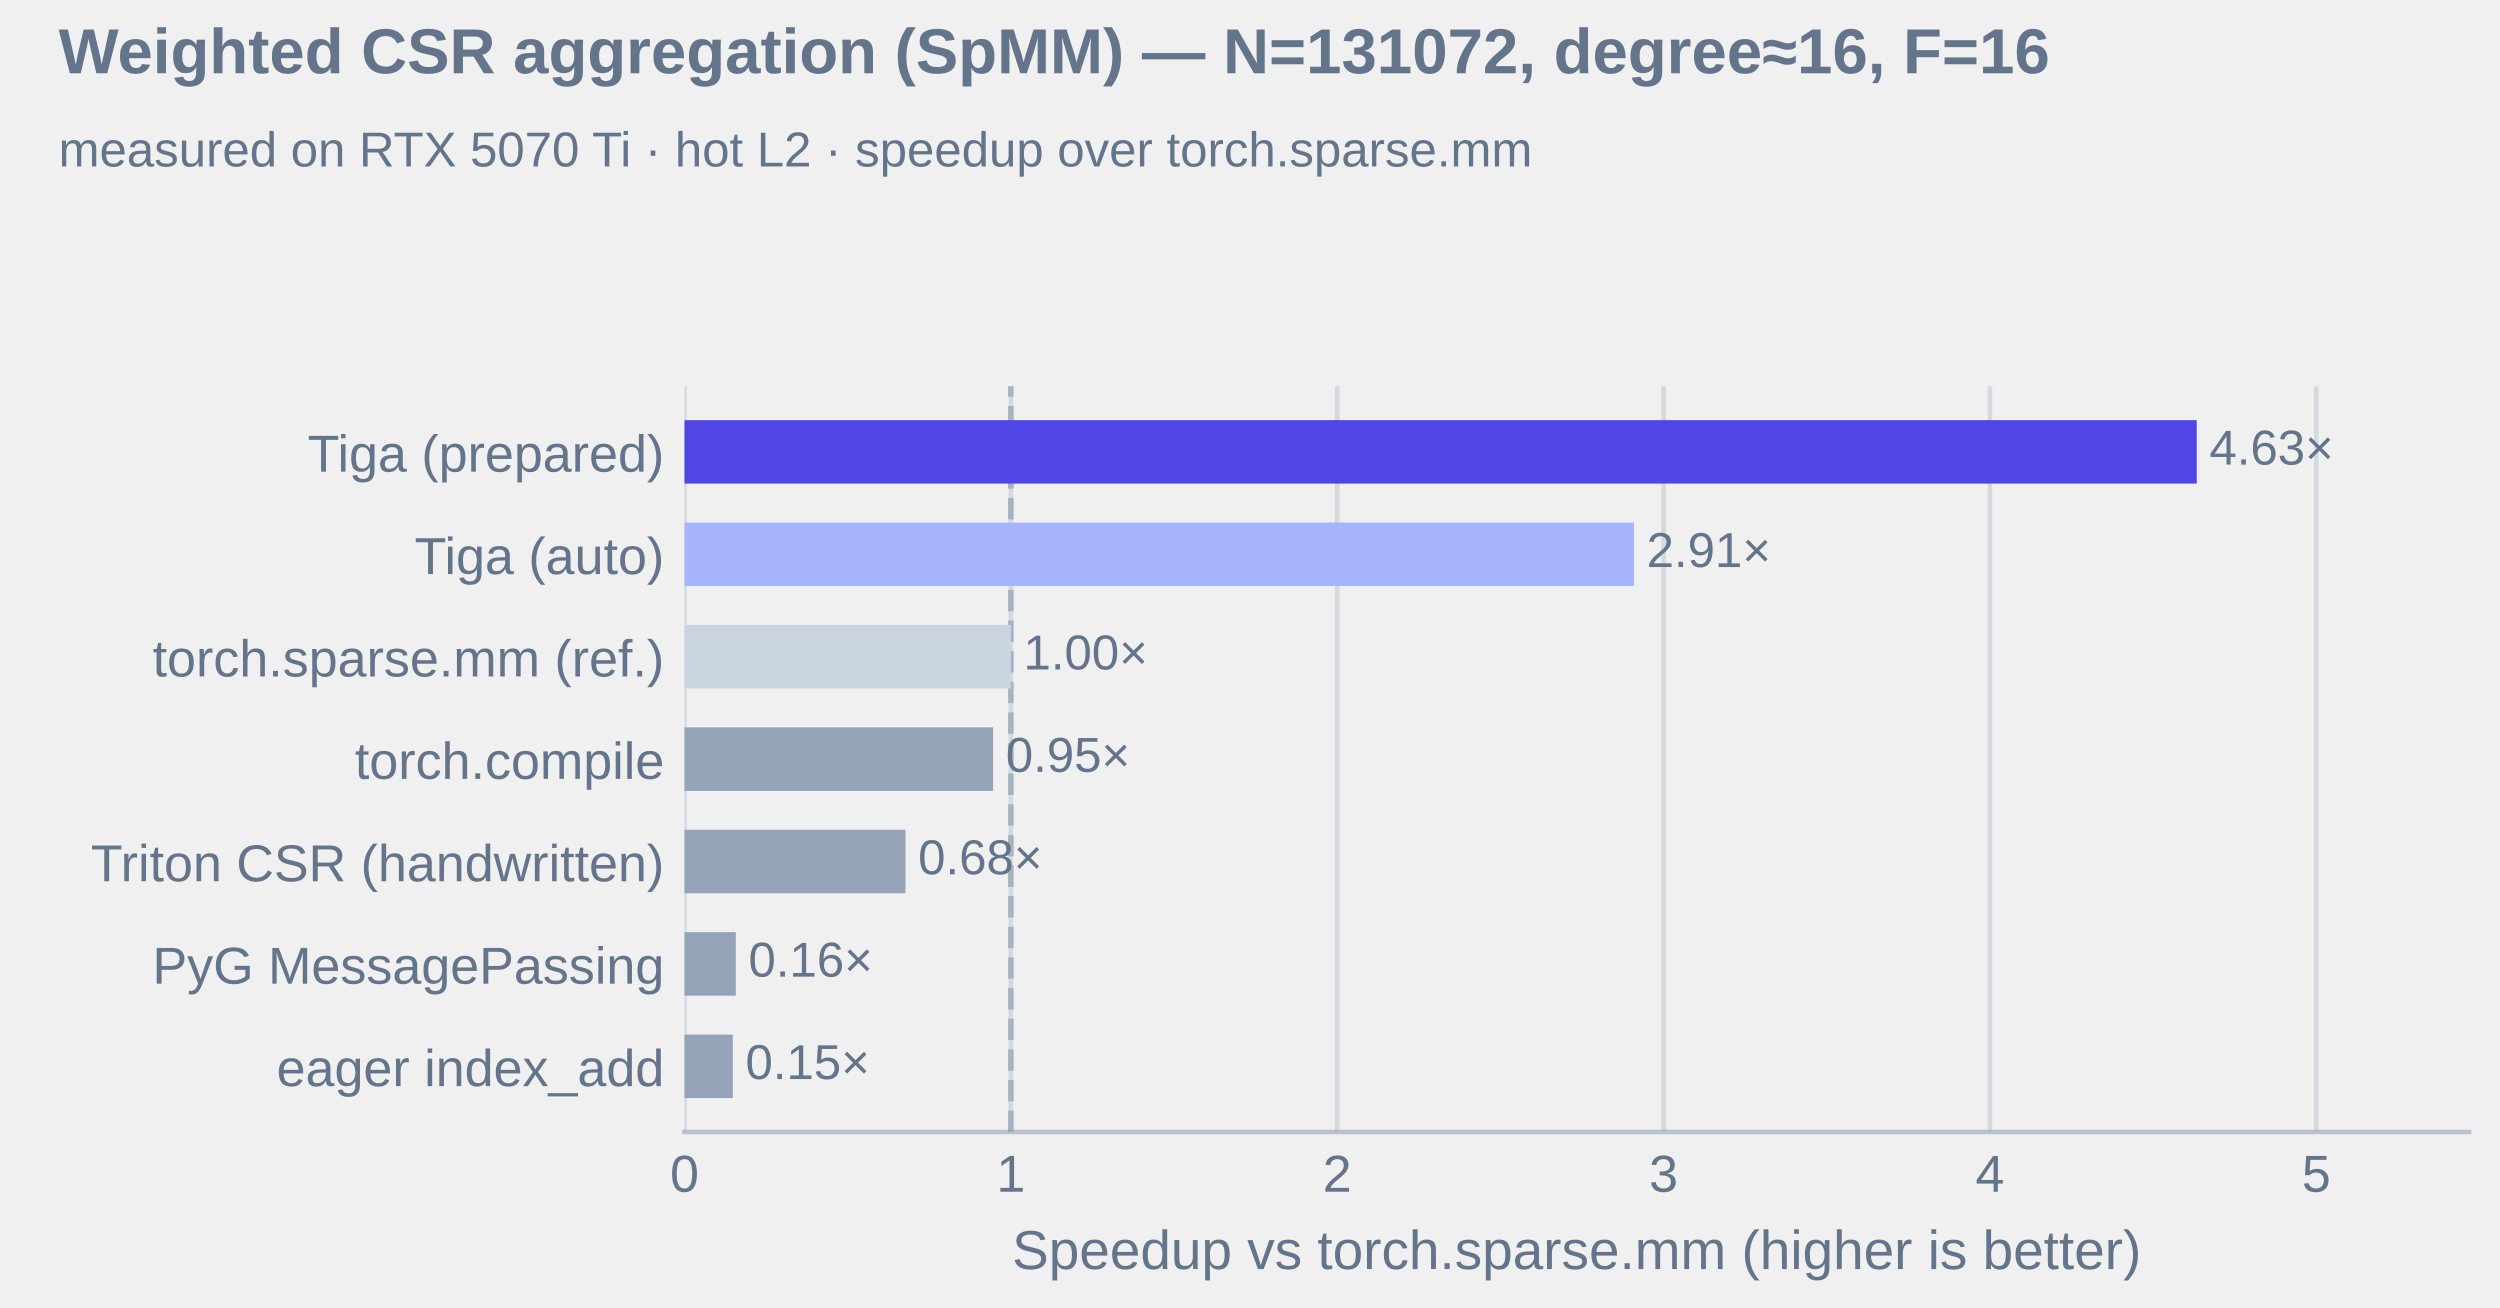
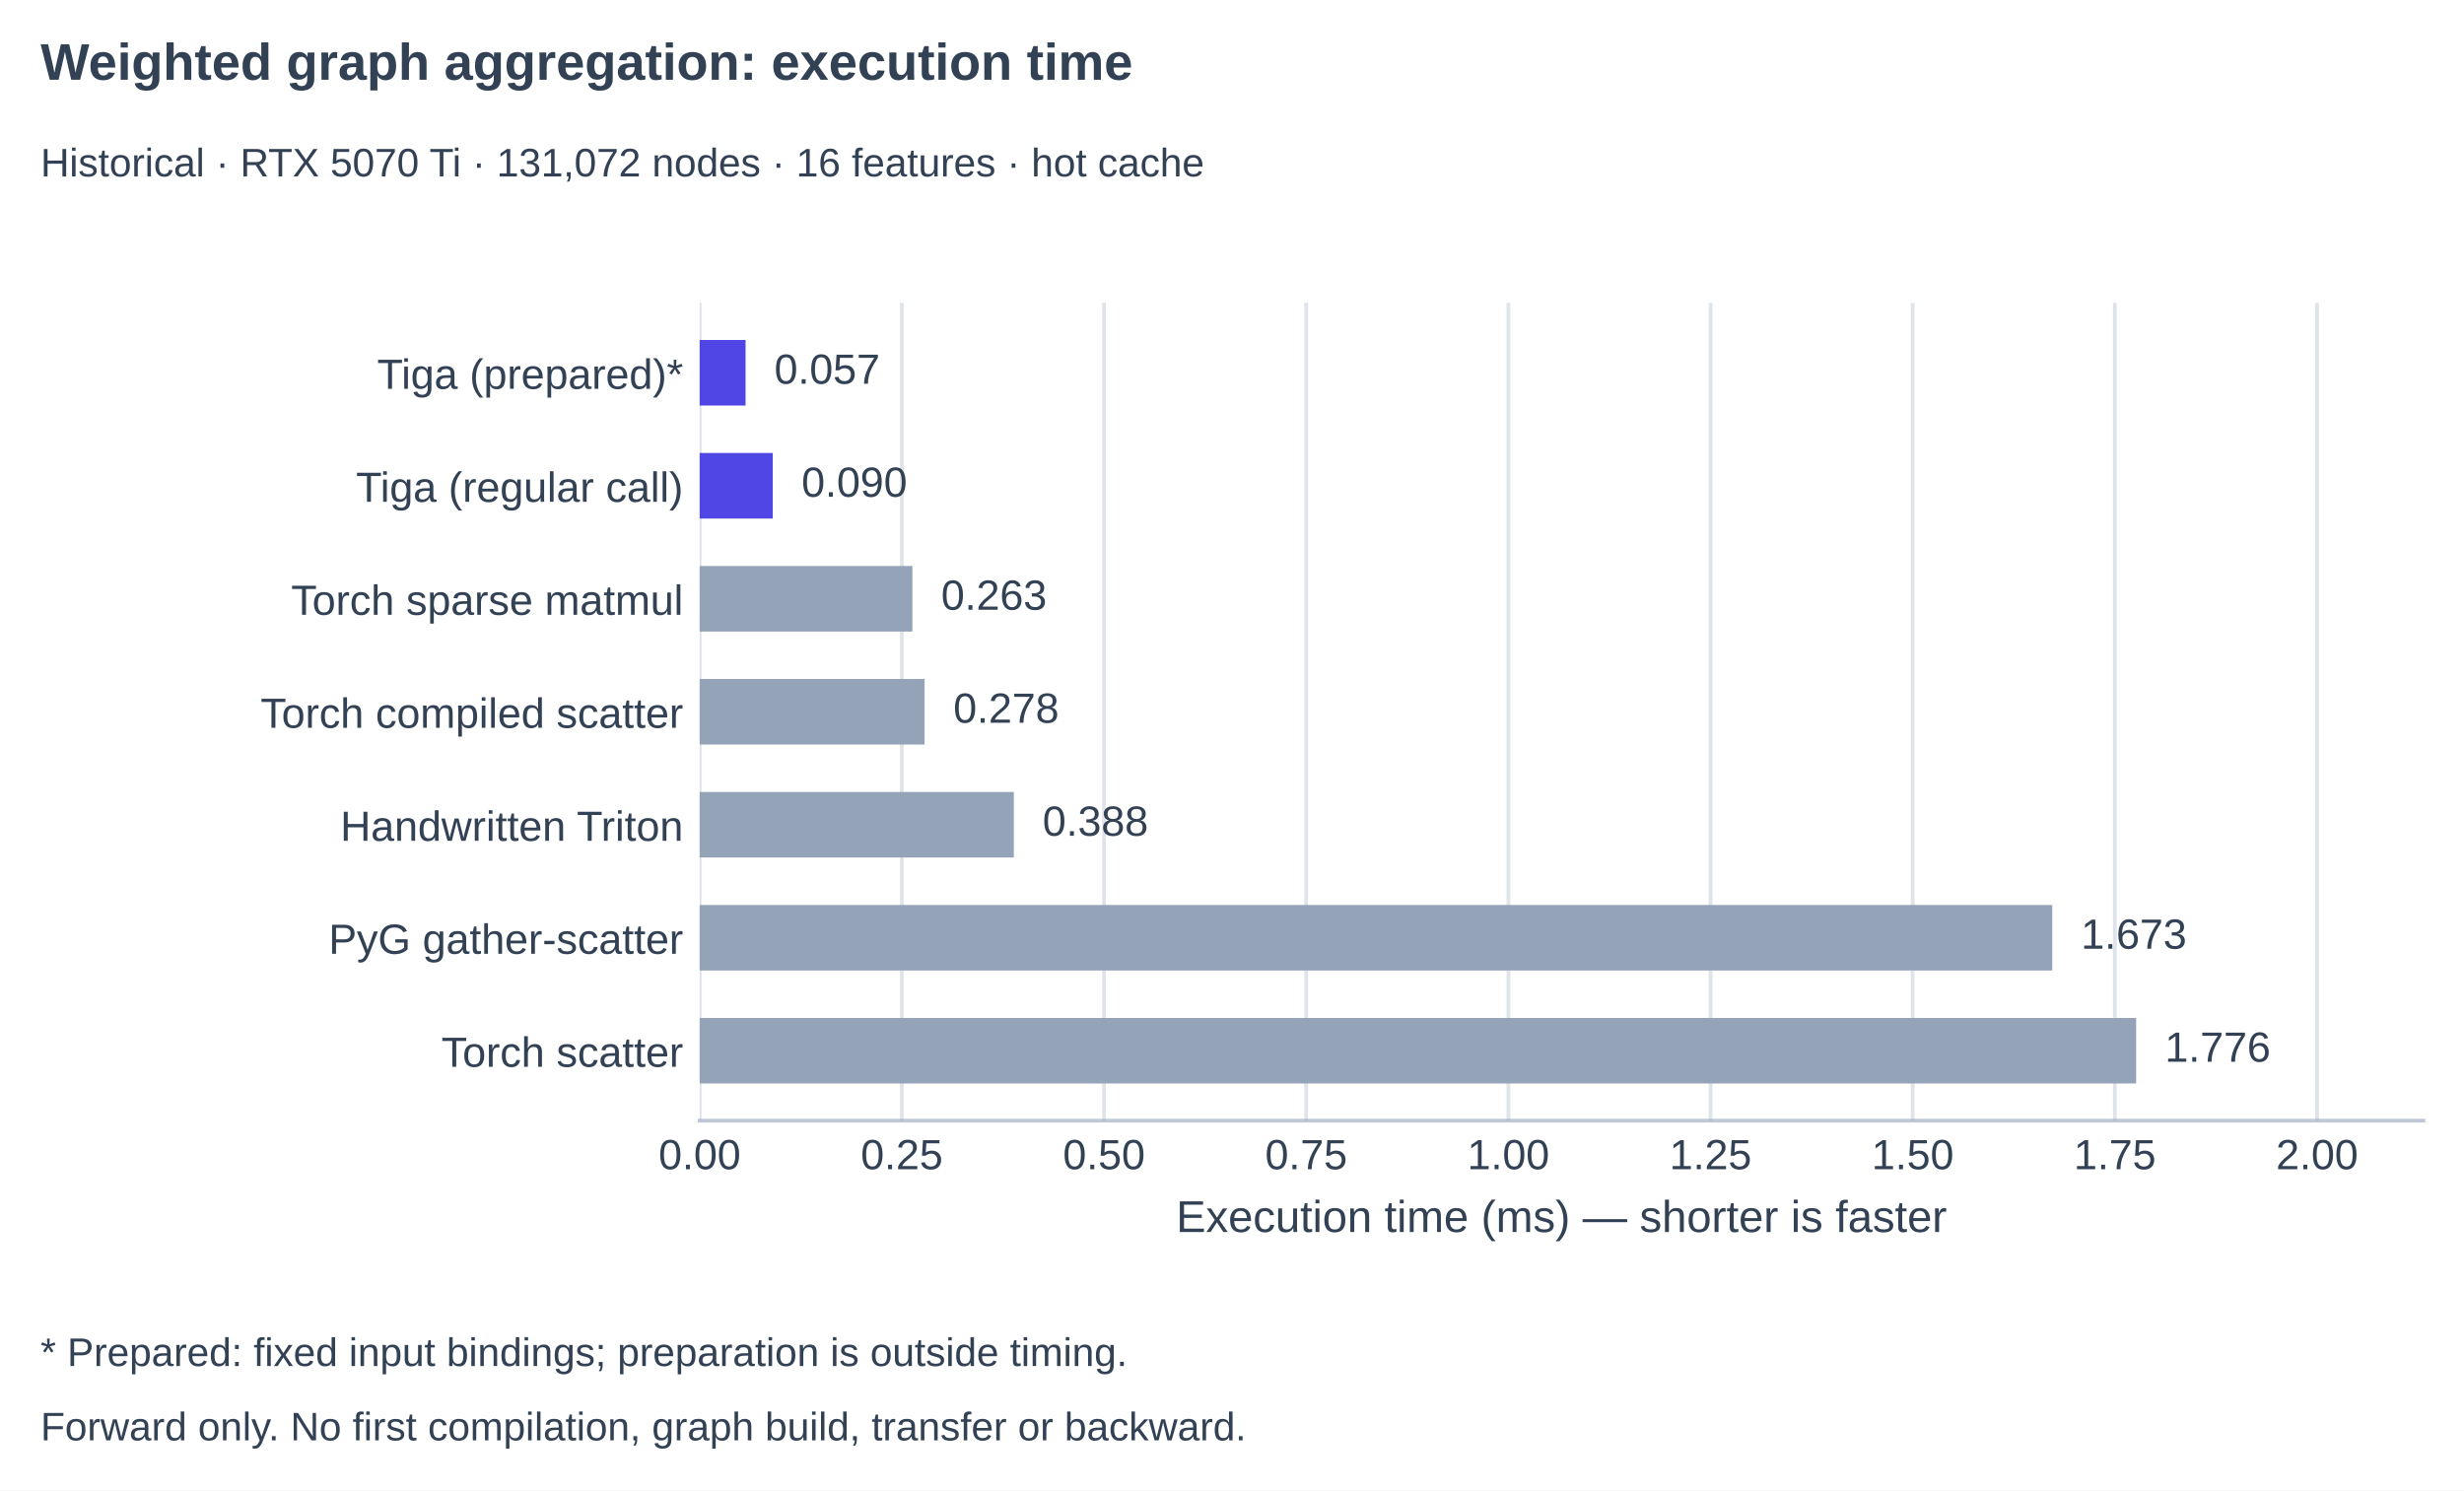
- <svg xmlns="http://www.w3.org/2000/svg" width="432.532pt" height="226.167pt" viewBox="0 0 432.532 226.167" version="1.1">
+ <svg xmlns="http://www.w3.org/2000/svg" width="524.88pt" height="317.552pt" viewBox="0 0 524.88 317.552" version="1.1">
  <defs>
    <style type="text/css">*{stroke-linejoin: round; stroke-linecap: butt}</style>
  </defs>
  <g id="figure_1">
    <g id="patch_1">
-       <path d="M 0 226.167  L 432.532 226.167  L 432.532 0  L 0 0  L 0 226.167  z " style="fill: none" />
+       <path d="M 0 317.552 L 524.88 317.552 L 524.88 0 L 0 0 z " style="fill: #ffffff" />
    </g>
    <g id="axes_1">
      <g id="patch_2">
-         <path d="M 118.423 195.846  L 427.159 195.846  L 427.159 66.822  L 118.423 66.822  L 118.423 195.846  z " style="fill: none" />
+         <path d="M 149.04 238.758 L 516.24 238.758 L 516.24 64.518 L 149.04 64.518 z " style="fill: #ffffff" />
      </g>
      <g id="matplotlib.axis_1">
        <g id="xtick_1">
          <g id="line2d_1">
-             <path d="M 118.423 195.846  L 118.423 66.822  " clip-path="url(#pbcc402a92e)" style="fill: none; stroke: #94a3b8; stroke-opacity: 0.3; stroke-width: 0.8; stroke-linecap: square" />
+             <path d="M 149.04 238.758 L 149.04 64.518 " clip-path="url(#p37970c09ad)" style="fill: none; stroke: #94a3b8; stroke-opacity: 0.3; stroke-width: 0.8; stroke-linecap: square" />
          </g>
          <g id="line2d_2" />
          <g id="text_1">
-             <text style="font-size: 9px; font-family: 'Arial', 'Helvetica Neue', 'Helvetica', 'Liberation Sans', 'DejaVu Sans', sans-serif; text-anchor: middle; fill: #64748b" x="118.423" y="206.184" transform="rotate(-0 118.423 206.1842)">0</text>
+             <text style="font-size: 9px; font-family: 'Arial', 'Helvetica Neue', 'Helvetica', 'Liberation Sans', 'DejaVu Sans', sans-serif; text-anchor: middle; fill: #334155" x="149.04" y="249.096" transform="rotate(-0 149.04 249.0962)">0.00</text>
          </g>
        </g>
        <g id="xtick_2">
          <g id="line2d_3">
-             <path d="M 174.889 195.846  L 174.889 66.822  " clip-path="url(#pbcc402a92e)" style="fill: none; stroke: #94a3b8; stroke-opacity: 0.3; stroke-width: 0.8; stroke-linecap: square" />
+             <path d="M 192.108 238.758 L 192.108 64.518 " clip-path="url(#p37970c09ad)" style="fill: none; stroke: #94a3b8; stroke-opacity: 0.3; stroke-width: 0.8; stroke-linecap: square" />
          </g>
          <g id="line2d_4" />
          <g id="text_2">
-             <text style="font-size: 9px; font-family: 'Arial', 'Helvetica Neue', 'Helvetica', 'Liberation Sans', 'DejaVu Sans', sans-serif; text-anchor: middle; fill: #64748b" x="174.889" y="206.184" transform="rotate(-0 174.889 206.1842)">1</text>
+             <text style="font-size: 9px; font-family: 'Arial', 'Helvetica Neue', 'Helvetica', 'Liberation Sans', 'DejaVu Sans', sans-serif; text-anchor: middle; fill: #334155" x="192.108" y="249.096" transform="rotate(-0 192.1077 249.0962)">0.25</text>
          </g>
        </g>
        <g id="xtick_3">
          <g id="line2d_5">
-             <path d="M 231.355 195.846  L 231.355 66.822  " clip-path="url(#pbcc402a92e)" style="fill: none; stroke: #94a3b8; stroke-opacity: 0.3; stroke-width: 0.8; stroke-linecap: square" />
+             <path d="M 235.175 238.758 L 235.175 64.518 " clip-path="url(#p37970c09ad)" style="fill: none; stroke: #94a3b8; stroke-opacity: 0.3; stroke-width: 0.8; stroke-linecap: square" />
          </g>
          <g id="line2d_6" />
          <g id="text_3">
-             <text style="font-size: 9px; font-family: 'Arial', 'Helvetica Neue', 'Helvetica', 'Liberation Sans', 'DejaVu Sans', sans-serif; text-anchor: middle; fill: #64748b" x="231.355" y="206.184" transform="rotate(-0 231.355 206.1842)">2</text>
+             <text style="font-size: 9px; font-family: 'Arial', 'Helvetica Neue', 'Helvetica', 'Liberation Sans', 'DejaVu Sans', sans-serif; text-anchor: middle; fill: #334155" x="235.175" y="249.096" transform="rotate(-0 235.1755 249.0962)">0.50</text>
          </g>
        </g>
        <g id="xtick_4">
          <g id="line2d_7">
-             <path d="M 287.821 195.846  L 287.821 66.822  " clip-path="url(#pbcc402a92e)" style="fill: none; stroke: #94a3b8; stroke-opacity: 0.3; stroke-width: 0.8; stroke-linecap: square" />
+             <path d="M 278.243 238.758 L 278.243 64.518 " clip-path="url(#p37970c09ad)" style="fill: none; stroke: #94a3b8; stroke-opacity: 0.3; stroke-width: 0.8; stroke-linecap: square" />
          </g>
          <g id="line2d_8" />
          <g id="text_4">
-             <text style="font-size: 9px; font-family: 'Arial', 'Helvetica Neue', 'Helvetica', 'Liberation Sans', 'DejaVu Sans', sans-serif; text-anchor: middle; fill: #64748b" x="287.821" y="206.184" transform="rotate(-0 287.821 206.1842)">3</text>
+             <text style="font-size: 9px; font-family: 'Arial', 'Helvetica Neue', 'Helvetica', 'Liberation Sans', 'DejaVu Sans', sans-serif; text-anchor: middle; fill: #334155" x="278.243" y="249.096" transform="rotate(-0 278.2432 249.0962)">0.75</text>
          </g>
        </g>
        <g id="xtick_5">
          <g id="line2d_9">
-             <path d="M 344.287 195.846  L 344.287 66.822  " clip-path="url(#pbcc402a92e)" style="fill: none; stroke: #94a3b8; stroke-opacity: 0.3; stroke-width: 0.8; stroke-linecap: square" />
+             <path d="M 321.311 238.758 L 321.311 64.518 " clip-path="url(#p37970c09ad)" style="fill: none; stroke: #94a3b8; stroke-opacity: 0.3; stroke-width: 0.8; stroke-linecap: square" />
          </g>
          <g id="line2d_10" />
          <g id="text_5">
-             <text style="font-size: 9px; font-family: 'Arial', 'Helvetica Neue', 'Helvetica', 'Liberation Sans', 'DejaVu Sans', sans-serif; text-anchor: middle; fill: #64748b" x="344.287" y="206.184" transform="rotate(-0 344.287 206.1842)">4</text>
+             <text style="font-size: 9px; font-family: 'Arial', 'Helvetica Neue', 'Helvetica', 'Liberation Sans', 'DejaVu Sans', sans-serif; text-anchor: middle; fill: #334155" x="321.311" y="249.096" transform="rotate(-0 321.3109 249.0962)">1.00</text>
          </g>
        </g>
        <g id="xtick_6">
          <g id="line2d_11">
-             <path d="M 400.753 195.846  L 400.753 66.822  " clip-path="url(#pbcc402a92e)" style="fill: none; stroke: #94a3b8; stroke-opacity: 0.3; stroke-width: 0.8; stroke-linecap: square" />
+             <path d="M 364.379 238.758 L 364.379 64.518 " clip-path="url(#p37970c09ad)" style="fill: none; stroke: #94a3b8; stroke-opacity: 0.3; stroke-width: 0.8; stroke-linecap: square" />
          </g>
          <g id="line2d_12" />
          <g id="text_6">
-             <text style="font-size: 9px; font-family: 'Arial', 'Helvetica Neue', 'Helvetica', 'Liberation Sans', 'DejaVu Sans', sans-serif; text-anchor: middle; fill: #64748b" x="400.753" y="206.184" transform="rotate(-0 400.753 206.1842)">5</text>
-           </g>
-         </g>
-         <g id="text_7">
-           <text style="font-size: 9.5px; font-family: 'Arial', 'Helvetica Neue', 'Helvetica', 'Liberation Sans', 'DejaVu Sans', sans-serif; text-anchor: middle; fill: #64748b" x="272.791" y="219.565" transform="rotate(-0 272.791 219.5648)">Speedup vs torch.sparse.mm  (higher is better)</text>
+             <text style="font-size: 9px; font-family: 'Arial', 'Helvetica Neue', 'Helvetica', 'Liberation Sans', 'DejaVu Sans', sans-serif; text-anchor: middle; fill: #334155" x="364.379" y="249.096" transform="rotate(-0 364.3786 249.0962)">1.25</text>
+           </g>
+         </g>
+         <g id="xtick_7">
+           <g id="line2d_13">
+             <path d="M 407.446 238.758 L 407.446 64.518 " clip-path="url(#p37970c09ad)" style="fill: none; stroke: #94a3b8; stroke-opacity: 0.3; stroke-width: 0.8; stroke-linecap: square" />
+           </g>
+           <g id="line2d_14" />
+           <g id="text_7">
+             <text style="font-size: 9px; font-family: 'Arial', 'Helvetica Neue', 'Helvetica', 'Liberation Sans', 'DejaVu Sans', sans-serif; text-anchor: middle; fill: #334155" x="407.446" y="249.096" transform="rotate(-0 407.4464 249.0962)">1.50</text>
+           </g>
+         </g>
+         <g id="xtick_8">
+           <g id="line2d_15">
+             <path d="M 450.514 238.758 L 450.514 64.518 " clip-path="url(#p37970c09ad)" style="fill: none; stroke: #94a3b8; stroke-opacity: 0.3; stroke-width: 0.8; stroke-linecap: square" />
+           </g>
+           <g id="line2d_16" />
+           <g id="text_8">
+             <text style="font-size: 9px; font-family: 'Arial', 'Helvetica Neue', 'Helvetica', 'Liberation Sans', 'DejaVu Sans', sans-serif; text-anchor: middle; fill: #334155" x="450.514" y="249.096" transform="rotate(-0 450.5141 249.0962)">1.75</text>
+           </g>
+         </g>
+         <g id="xtick_9">
+           <g id="line2d_17">
+             <path d="M 493.582 238.758 L 493.582 64.518 " clip-path="url(#p37970c09ad)" style="fill: none; stroke: #94a3b8; stroke-opacity: 0.3; stroke-width: 0.8; stroke-linecap: square" />
+           </g>
+           <g id="line2d_18" />
+           <g id="text_9">
+             <text style="font-size: 9px; font-family: 'Arial', 'Helvetica Neue', 'Helvetica', 'Liberation Sans', 'DejaVu Sans', sans-serif; text-anchor: middle; fill: #334155" x="493.582" y="249.096" transform="rotate(-0 493.5818 249.0962)">2.00</text>
+           </g>
+         </g>
+         <g id="text_10">
+           <text style="font-size: 9.5px; font-family: 'Arial', 'Helvetica Neue', 'Helvetica', 'Liberation Sans', 'DejaVu Sans', sans-serif; text-anchor: middle; fill: #334155" x="332.64" y="262.477" transform="rotate(-0 332.64 262.4768)">Execution time (ms) — shorter is faster</text>
        </g>
      </g>
      <g id="matplotlib.axis_2">
        <g id="ytick_1">
-           <g id="line2d_13" />
-           <g id="text_8">
-             <text style="font-size: 9px; font-family: 'Arial', 'Helvetica Neue', 'Helvetica', 'Liberation Sans', 'DejaVu Sans', sans-serif; text-anchor: end; fill: #64748b" x="114.923" y="187.908" transform="rotate(-0 114.923 187.9082)">eager index_add</text>
+           <g id="line2d_19" />
+           <g id="text_11">
+             <text style="font-size: 9px; font-family: 'Arial', 'Helvetica Neue', 'Helvetica', 'Liberation Sans', 'DejaVu Sans', sans-serif; text-anchor: end; fill: #334155" x="145.54" y="82.839" transform="rotate(-0 145.54 82.83873)">Tiga (prepared)*</text>
          </g>
        </g>
        <g id="ytick_2">
-           <g id="line2d_14" />
-           <g id="text_9">
-             <text style="font-size: 9px; font-family: 'Arial', 'Helvetica Neue', 'Helvetica', 'Liberation Sans', 'DejaVu Sans', sans-serif; text-anchor: end; fill: #64748b" x="114.923" y="170.19" transform="rotate(-0 114.923 170.19)">PyG MessagePassing</text>
+           <g id="line2d_20" />
+           <g id="text_12">
+             <text style="font-size: 9px; font-family: 'Arial', 'Helvetica Neue', 'Helvetica', 'Liberation Sans', 'DejaVu Sans', sans-serif; text-anchor: end; fill: #334155" x="145.54" y="106.912" transform="rotate(-0 145.54 106.9117)">Tiga (regular call)</text>
          </g>
        </g>
        <g id="ytick_3">
-           <g id="line2d_15" />
-           <g id="text_10">
-             <text style="font-size: 9px; font-family: 'Arial', 'Helvetica Neue', 'Helvetica', 'Liberation Sans', 'DejaVu Sans', sans-serif; text-anchor: end; fill: #64748b" x="114.923" y="152.472" transform="rotate(-0 114.923 152.4718)">Triton CSR (handwritten)</text>
+           <g id="line2d_21" />
+           <g id="text_13">
+             <text style="font-size: 9px; font-family: 'Arial', 'Helvetica Neue', 'Helvetica', 'Liberation Sans', 'DejaVu Sans', sans-serif; text-anchor: end; fill: #334155" x="145.54" y="130.985" transform="rotate(-0 145.54 130.9846)">Torch sparse matmul</text>
          </g>
        </g>
        <g id="ytick_4">
-           <g id="line2d_16" />
-           <g id="text_11">
-             <text style="font-size: 9px; font-family: 'Arial', 'Helvetica Neue', 'Helvetica', 'Liberation Sans', 'DejaVu Sans', sans-serif; text-anchor: end; fill: #64748b" x="114.923" y="134.754" transform="rotate(-0 114.923 134.7536)">torch.compile</text>
+           <g id="line2d_22" />
+           <g id="text_14">
+             <text style="font-size: 9px; font-family: 'Arial', 'Helvetica Neue', 'Helvetica', 'Liberation Sans', 'DejaVu Sans', sans-serif; text-anchor: end; fill: #334155" x="145.54" y="155.058" transform="rotate(-0 145.54 155.0576)">Torch compiled scatter</text>
          </g>
        </g>
        <g id="ytick_5">
-           <g id="line2d_17" />
-           <g id="text_12">
-             <text style="font-size: 9px; font-family: 'Arial', 'Helvetica Neue', 'Helvetica', 'Liberation Sans', 'DejaVu Sans', sans-serif; text-anchor: end; fill: #64748b" x="114.923" y="117.035" transform="rotate(-0 114.923 117.0354)">torch.sparse.mm (ref.)</text>
+           <g id="line2d_23" />
+           <g id="text_15">
+             <text style="font-size: 9px; font-family: 'Arial', 'Helvetica Neue', 'Helvetica', 'Liberation Sans', 'DejaVu Sans', sans-serif; text-anchor: end; fill: #334155" x="145.54" y="179.131" transform="rotate(-0 145.54 179.1305)">Handwritten Triton</text>
          </g>
        </g>
        <g id="ytick_6">
-           <g id="line2d_18" />
-           <g id="text_13">
-             <text style="font-size: 9px; font-family: 'Arial', 'Helvetica Neue', 'Helvetica', 'Liberation Sans', 'DejaVu Sans', sans-serif; text-anchor: end; fill: #64748b" x="114.923" y="99.317" transform="rotate(-0 114.923 99.31716)">Tiga (auto)</text>
+           <g id="line2d_24" />
+           <g id="text_16">
+             <text style="font-size: 9px; font-family: 'Arial', 'Helvetica Neue', 'Helvetica', 'Liberation Sans', 'DejaVu Sans', sans-serif; text-anchor: end; fill: #334155" x="145.54" y="203.203" transform="rotate(-0 145.54 203.2035)">PyG gather-scatter</text>
          </g>
        </g>
        <g id="ytick_7">
-           <g id="line2d_19" />
-           <g id="text_14">
-             <text style="font-size: 9px; font-family: 'Arial', 'Helvetica Neue', 'Helvetica', 'Liberation Sans', 'DejaVu Sans', sans-serif; text-anchor: end; fill: #64748b" x="114.923" y="81.599" transform="rotate(-0 114.923 81.59895)">Tiga (prepared)</text>
-           </g>
-         </g>
-       </g>
-       <g id="line2d_20">
-         <path d="M 174.889 195.846  L 174.889 66.822  " clip-path="url(#pbcc402a92e)" style="fill: none; stroke-dasharray: 3.7,1.6; stroke-dashoffset: 0; stroke: #94a3b8; stroke-opacity: 0.7" />
+           <g id="line2d_25" />
+           <g id="text_17">
+             <text style="font-size: 9px; font-family: 'Arial', 'Helvetica Neue', 'Helvetica', 'Liberation Sans', 'DejaVu Sans', sans-serif; text-anchor: end; fill: #334155" x="145.54" y="227.276" transform="rotate(-0 145.54 227.2764)">Torch scatter</text>
+           </g>
+         </g>
      </g>
      <g id="patch_3">
-         <path d="M 118.423 195.846  L 427.159 195.846  " style="fill: none; opacity: 0.6; stroke: #94a3b8; stroke-width: 0.8; stroke-linejoin: miter; stroke-linecap: square" />
+         <path d="M 149.04 238.758 L 516.24 238.758 " style="fill: none; opacity: 0.6; stroke: #94a3b8; stroke-width: 0.8; stroke-linejoin: miter; stroke-linecap: square" />
      </g>
      <g id="patch_4">
-         <path d="M 118.423 189.982  L 126.785 189.982  L 126.785 178.996  L 118.423 178.996  z " clip-path="url(#pbcc402a92e)" style="fill: #94a3b8" />
+         <path d="M 149.04 72.438 L 158.819 72.438 L 158.819 86.401 L 149.04 86.401 z " clip-path="url(#p37970c09ad)" style="fill: #4f46e5" />
      </g>
      <g id="patch_5">
-         <path d="M 118.423 172.263  L 127.303 172.263  L 127.303 161.278  L 118.423 161.278  z " clip-path="url(#pbcc402a92e)" style="fill: #94a3b8" />
+         <path d="M 149.04 96.511 L 164.616 96.511 L 164.616 110.474 L 149.04 110.474 z " clip-path="url(#p37970c09ad)" style="fill: #4f46e5" />
      </g>
      <g id="patch_6">
-         <path d="M 118.423 154.545  L 156.656 154.545  L 156.656 143.56  L 118.423 143.56  z " clip-path="url(#pbcc402a92e)" style="fill: #94a3b8" />
+         <path d="M 149.04 120.584 L 194.354 120.584 L 194.354 134.546 L 149.04 134.546 z " clip-path="url(#p37970c09ad)" style="fill: #94a3b8" />
      </g>
      <g id="patch_7">
-         <path d="M 118.423 136.827  L 171.826 136.827  L 171.826 125.842  L 118.423 125.842  z " clip-path="url(#pbcc402a92e)" style="fill: #94a3b8" />
+         <path d="M 149.04 144.657 L 196.953 144.657 L 196.953 158.619 L 149.04 158.619 z " clip-path="url(#p37970c09ad)" style="fill: #94a3b8" />
      </g>
      <g id="patch_8">
-         <path d="M 118.423 119.109  L 174.889 119.109  L 174.889 108.123  L 118.423 108.123  z " clip-path="url(#pbcc402a92e)" style="fill: #cbd5e1" />
+         <path d="M 149.04 168.73 L 215.964 168.73 L 215.964 182.692 L 149.04 182.692 z " clip-path="url(#p37970c09ad)" style="fill: #94a3b8" />
      </g>
      <g id="patch_9">
-         <path d="M 118.423 101.391  L 282.695 101.391  L 282.695 90.405  L 118.423 90.405  z " clip-path="url(#pbcc402a92e)" style="fill: #a5b4fc" />
+         <path d="M 149.04 192.803 L 437.171 192.803 L 437.171 206.765 L 149.04 206.765 z " clip-path="url(#p37970c09ad)" style="fill: #94a3b8" />
      </g>
      <g id="patch_10">
-         <path d="M 118.423 83.672  L 380.064 83.672  L 380.064 72.687  L 118.423 72.687  z " clip-path="url(#pbcc402a92e)" style="fill: #4f46e5" />
-       </g>
-       <g id="text_15">
-         <text style="font-size: 8.5px; font-family: 'Arial', 'Helvetica Neue', 'Helvetica', 'Liberation Sans', 'DejaVu Sans', sans-serif; text-anchor: start; fill: #64748b" x="128.983" y="186.697" transform="rotate(-0 128.9825 186.6969)">0.15×</text>
-       </g>
-       <g id="text_16">
-         <text style="font-size: 8.5px; font-family: 'Arial', 'Helvetica Neue', 'Helvetica', 'Liberation Sans', 'DejaVu Sans', sans-serif; text-anchor: start; fill: #64748b" x="129.501" y="168.979" transform="rotate(-0 129.5011 168.9787)">0.16×</text>
-       </g>
-       <g id="text_17">
-         <text style="font-size: 8.5px; font-family: 'Arial', 'Helvetica Neue', 'Helvetica', 'Liberation Sans', 'DejaVu Sans', sans-serif; text-anchor: start; fill: #64748b" x="158.854" y="151.26" transform="rotate(-0 158.8539 151.2605)">0.68×</text>
+         <path d="M 149.04 216.876 L 455.04 216.876 L 455.04 230.838 L 149.04 230.838 z " clip-path="url(#p37970c09ad)" style="fill: #94a3b8" />
      </g>
      <g id="text_18">
-         <text style="font-size: 8.5px; font-family: 'Arial', 'Helvetica Neue', 'Helvetica', 'Liberation Sans', 'DejaVu Sans', sans-serif; text-anchor: start; fill: #64748b" x="174.024" y="133.542" transform="rotate(-0 174.0236 133.5423)">0.95×</text>
+         <text style="font-size: 9px; font-family: 'Arial', 'Helvetica Neue', 'Helvetica', 'Liberation Sans', 'DejaVu Sans', sans-serif; text-anchor: start; fill: #334155" x="164.939" y="81.757" transform="rotate(-0 164.9395 81.75733)">0.057</text>
      </g>
      <g id="text_19">
-         <text style="font-size: 8.5px; font-family: 'Arial', 'Helvetica Neue', 'Helvetica', 'Liberation Sans', 'DejaVu Sans', sans-serif; text-anchor: start; fill: #64748b" x="177.087" y="115.824" transform="rotate(-0 177.0868 115.8241)">1.00×</text>
+         <text style="font-size: 9px; font-family: 'Arial', 'Helvetica Neue', 'Helvetica', 'Liberation Sans', 'DejaVu Sans', sans-serif; text-anchor: start; fill: #334155" x="170.736" y="105.83" transform="rotate(-0 170.736 105.8303)">0.090</text>
      </g>
      <g id="text_20">
-         <text style="font-size: 8.5px; font-family: 'Arial', 'Helvetica Neue', 'Helvetica', 'Liberation Sans', 'DejaVu Sans', sans-serif; text-anchor: start; fill: #64748b" x="284.893" y="98.106" transform="rotate(-0 284.8928 98.10587)">2.91×</text>
+         <text style="font-size: 9px; font-family: 'Arial', 'Helvetica Neue', 'Helvetica', 'Liberation Sans', 'DejaVu Sans', sans-serif; text-anchor: start; fill: #334155" x="200.474" y="129.903" transform="rotate(-0 200.4741 129.9032)">0.263</text>
      </g>
      <g id="text_21">
-         <text style="font-size: 8.5px; font-family: 'Arial', 'Helvetica Neue', 'Helvetica', 'Liberation Sans', 'DejaVu Sans', sans-serif; text-anchor: start; fill: #64748b" x="382.261" y="80.388" transform="rotate(-0 382.2614 80.38766)">4.63×</text>
-       </g>
-     </g>
-     <g id="text_22">
-       <text style="font-weight: 600; font-size: 11px; font-family: 'Arial', 'Helvetica Neue', 'Helvetica', 'Liberation Sans', 'DejaVu Sans', sans-serif; text-anchor: start; fill: #64748b" x="10.135" y="12.678" transform="rotate(-0 10.13497 12.67828)">Weighted CSR aggregation (SpMM) — N=131072, degree≈16, F=16</text>
-     </g>
-     <g id="text_23">
-       <text style="font-size: 8.5px; font-family: 'Arial', 'Helvetica Neue', 'Helvetica', 'Liberation Sans', 'DejaVu Sans', sans-serif; text-anchor: start; fill: #64748b" x="10.135" y="28.806" transform="rotate(-0 10.13497 28.80628)">measured on RTX 5070 Ti · hot L2 · speedup over torch.sparse.mm</text>
+         <text style="font-size: 9px; font-family: 'Arial', 'Helvetica Neue', 'Helvetica', 'Liberation Sans', 'DejaVu Sans', sans-serif; text-anchor: start; fill: #334155" x="203.073" y="153.976" transform="rotate(-0 203.0734 153.9762)">0.278</text>
+       </g>
+       <g id="text_22">
+         <text style="font-size: 9px; font-family: 'Arial', 'Helvetica Neue', 'Helvetica', 'Liberation Sans', 'DejaVu Sans', sans-serif; text-anchor: start; fill: #334155" x="222.084" y="178.049" transform="rotate(-0 222.0838 178.0491)">0.388</text>
+       </g>
+       <g id="text_23">
+         <text style="font-size: 9px; font-family: 'Arial', 'Helvetica Neue', 'Helvetica', 'Liberation Sans', 'DejaVu Sans', sans-serif; text-anchor: start; fill: #334155" x="443.291" y="202.122" transform="rotate(-0 443.2907 202.1221)">1.673</text>
+       </g>
+       <g id="text_24">
+         <text style="font-size: 9px; font-family: 'Arial', 'Helvetica Neue', 'Helvetica', 'Liberation Sans', 'DejaVu Sans', sans-serif; text-anchor: start; fill: #334155" x="461.16" y="226.195" transform="rotate(-0 461.16 226.195)">1.776</text>
+       </g>
+     </g>
+     <g id="text_25">
+       <text style="font-weight: 700; font-size: 11px; font-family: 'Arial', 'Helvetica Neue', 'Helvetica', 'Liberation Sans', 'DejaVu Sans', sans-serif; text-anchor: start; fill: #334155" x="8.64" y="16.998" transform="rotate(-0 8.64 16.99828)">Weighted graph aggregation: execution time</text>
+     </g>
+     <g id="text_26">
+       <text style="font-size: 8.5px; font-family: 'Arial', 'Helvetica Neue', 'Helvetica', 'Liberation Sans', 'DejaVu Sans', sans-serif; text-anchor: start; fill: #334155" x="8.64" y="37.59" transform="rotate(-0 8.64 37.59028)">Historical · RTX 5070 Ti · 131,072 nodes · 16 features · hot cache</text>
+     </g>
+     <g id="text_27">
+       <text style="font-size: 8.5px; font-family: 'Arial', 'Helvetica Neue', 'Helvetica', 'Liberation Sans', 'DejaVu Sans', sans-serif; text-anchor: start; fill: #334155" x="8.64" y="291.03" transform="rotate(-0 8.64 291.0303)">* Prepared: fixed input bindings; preparation is outside timing.</text>
+     </g>
+     <g id="text_28">
+       <text style="font-size: 8.5px; font-family: 'Arial', 'Helvetica Neue', 'Helvetica', 'Liberation Sans', 'DejaVu Sans', sans-serif; text-anchor: start; fill: #334155" x="8.64" y="306.87" transform="rotate(-0 8.64 306.8703)">Forward only. No first compilation, graph build, transfer or backward.</text>
    </g>
  </g>
  <defs>
-     <clipPath id="pbcc402a92e">
-       <rect x="118.423" y="66.822" width="308.736" height="129.024" />
+     <clipPath id="p37970c09ad">
+       <rect x="149.04" y="64.518" width="367.2" height="174.24" />
    </clipPath>
  </defs>
</svg>
